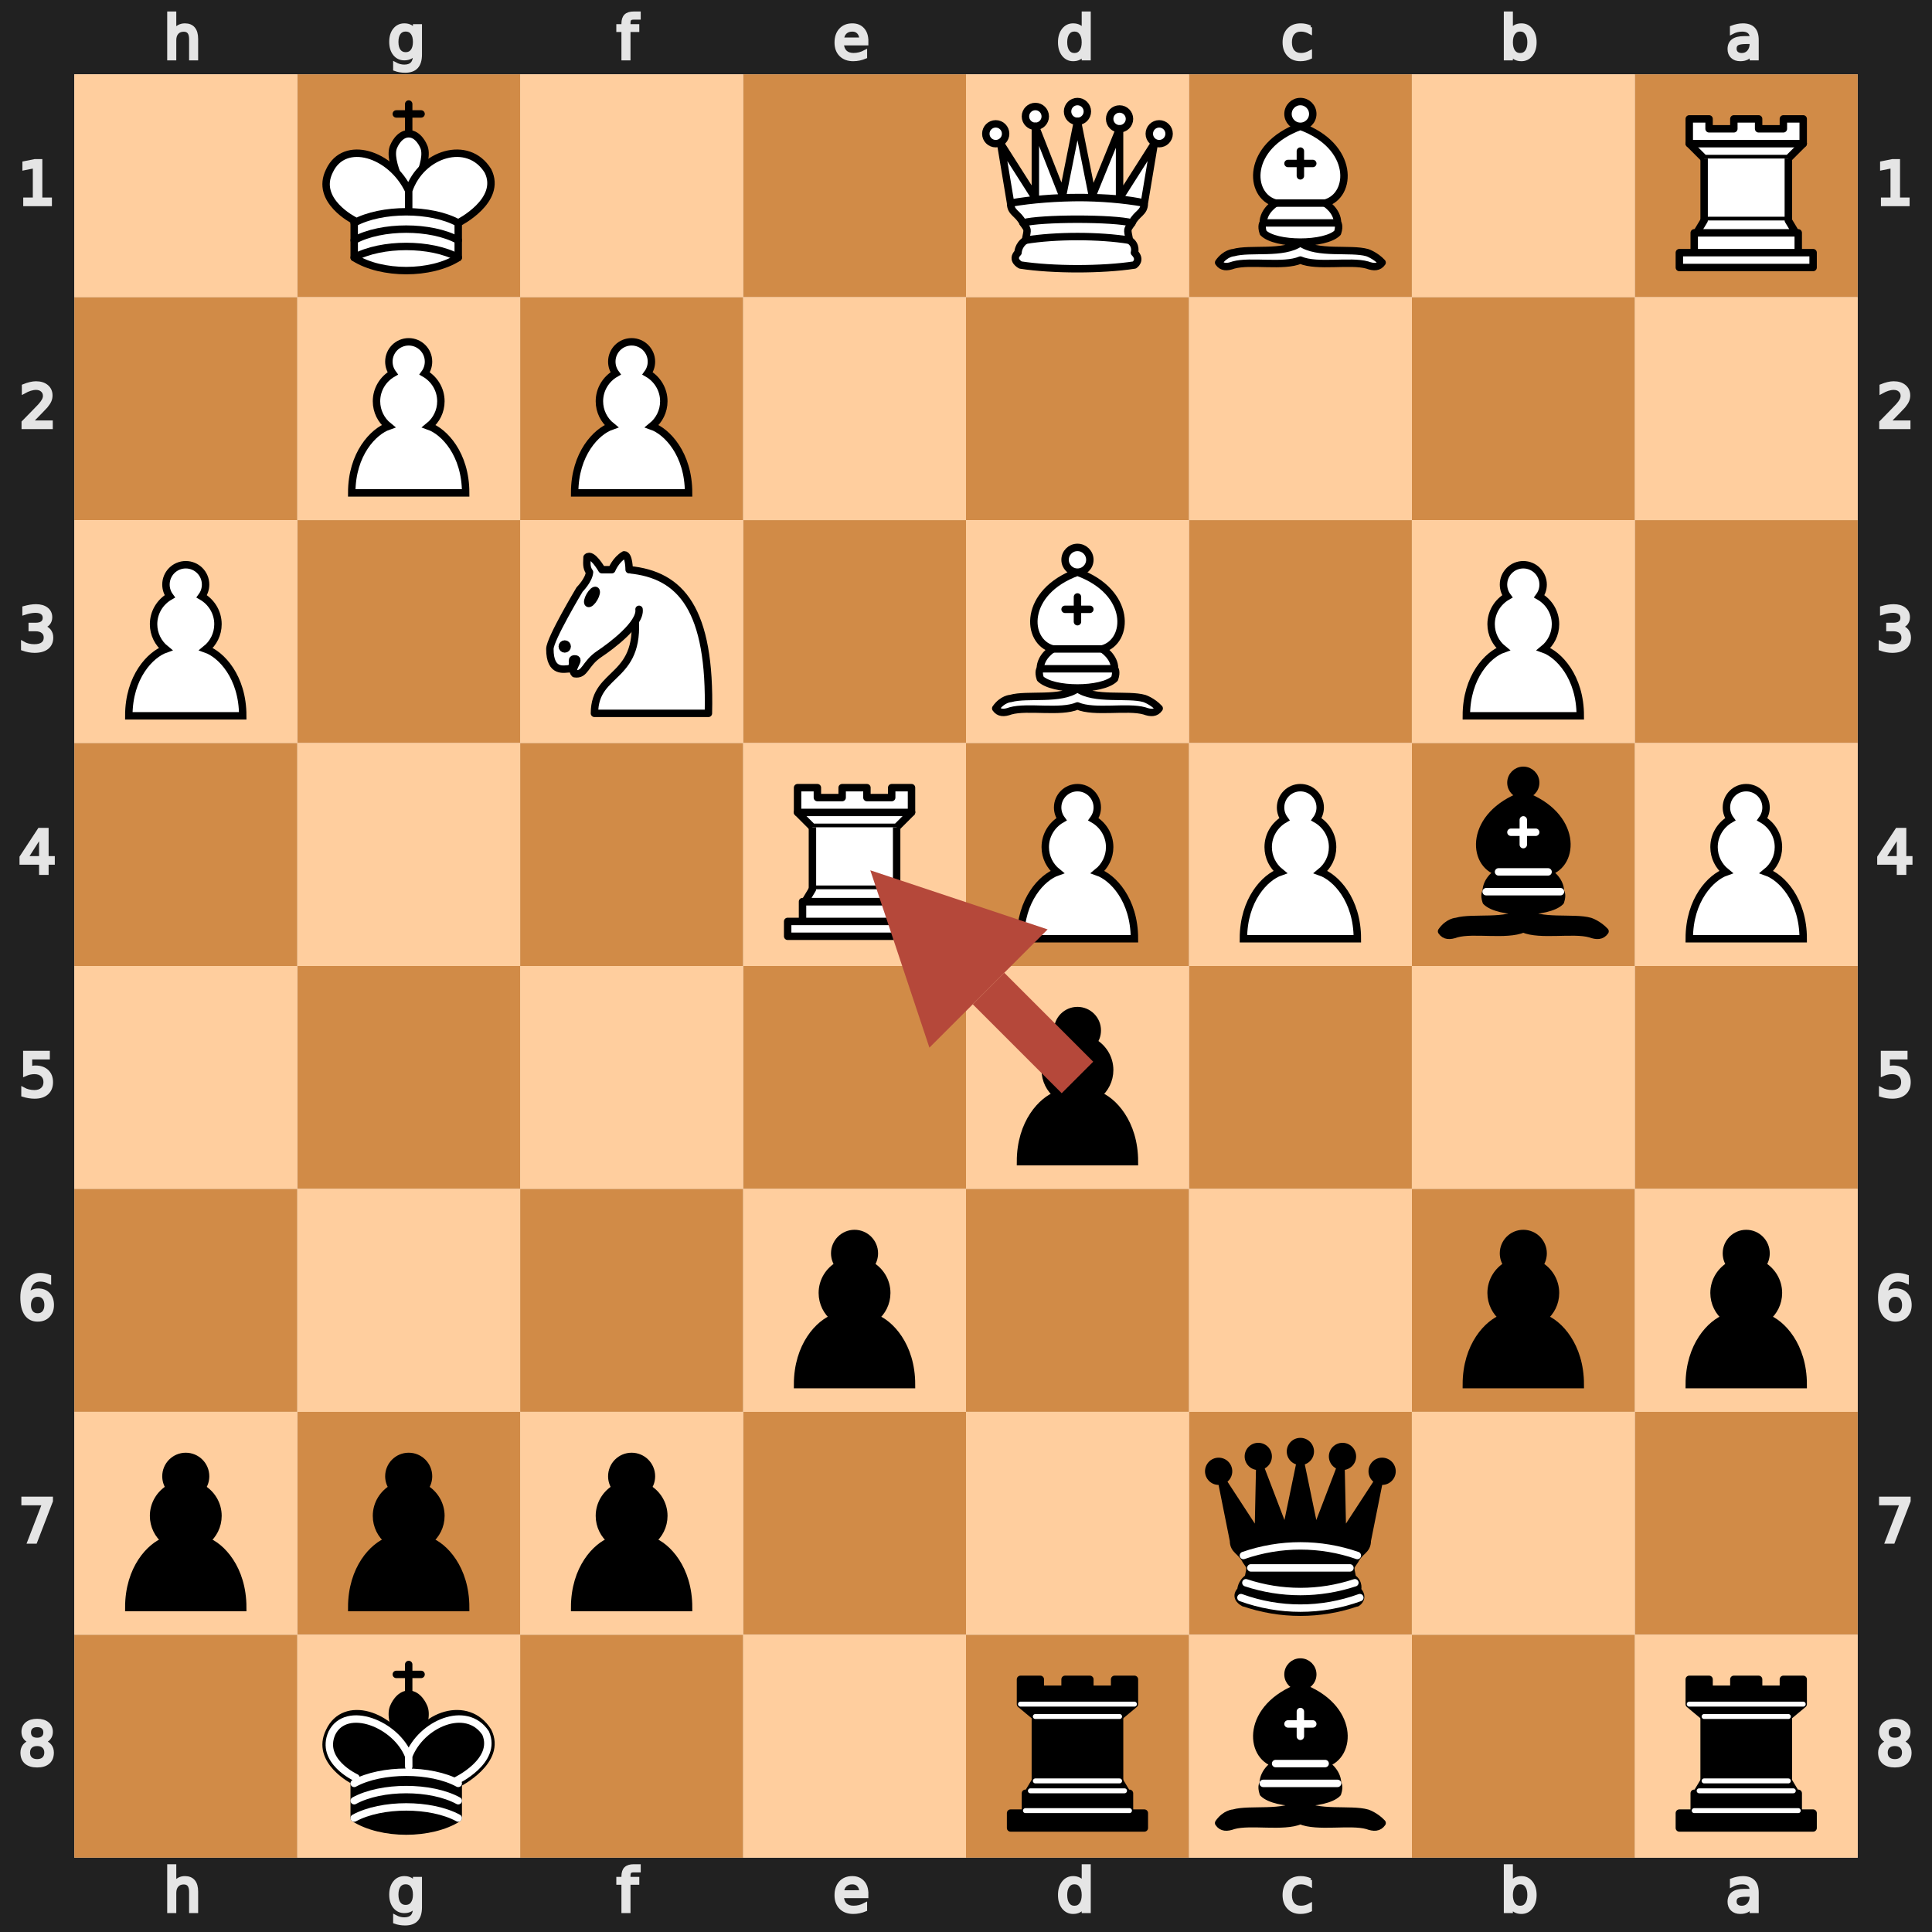
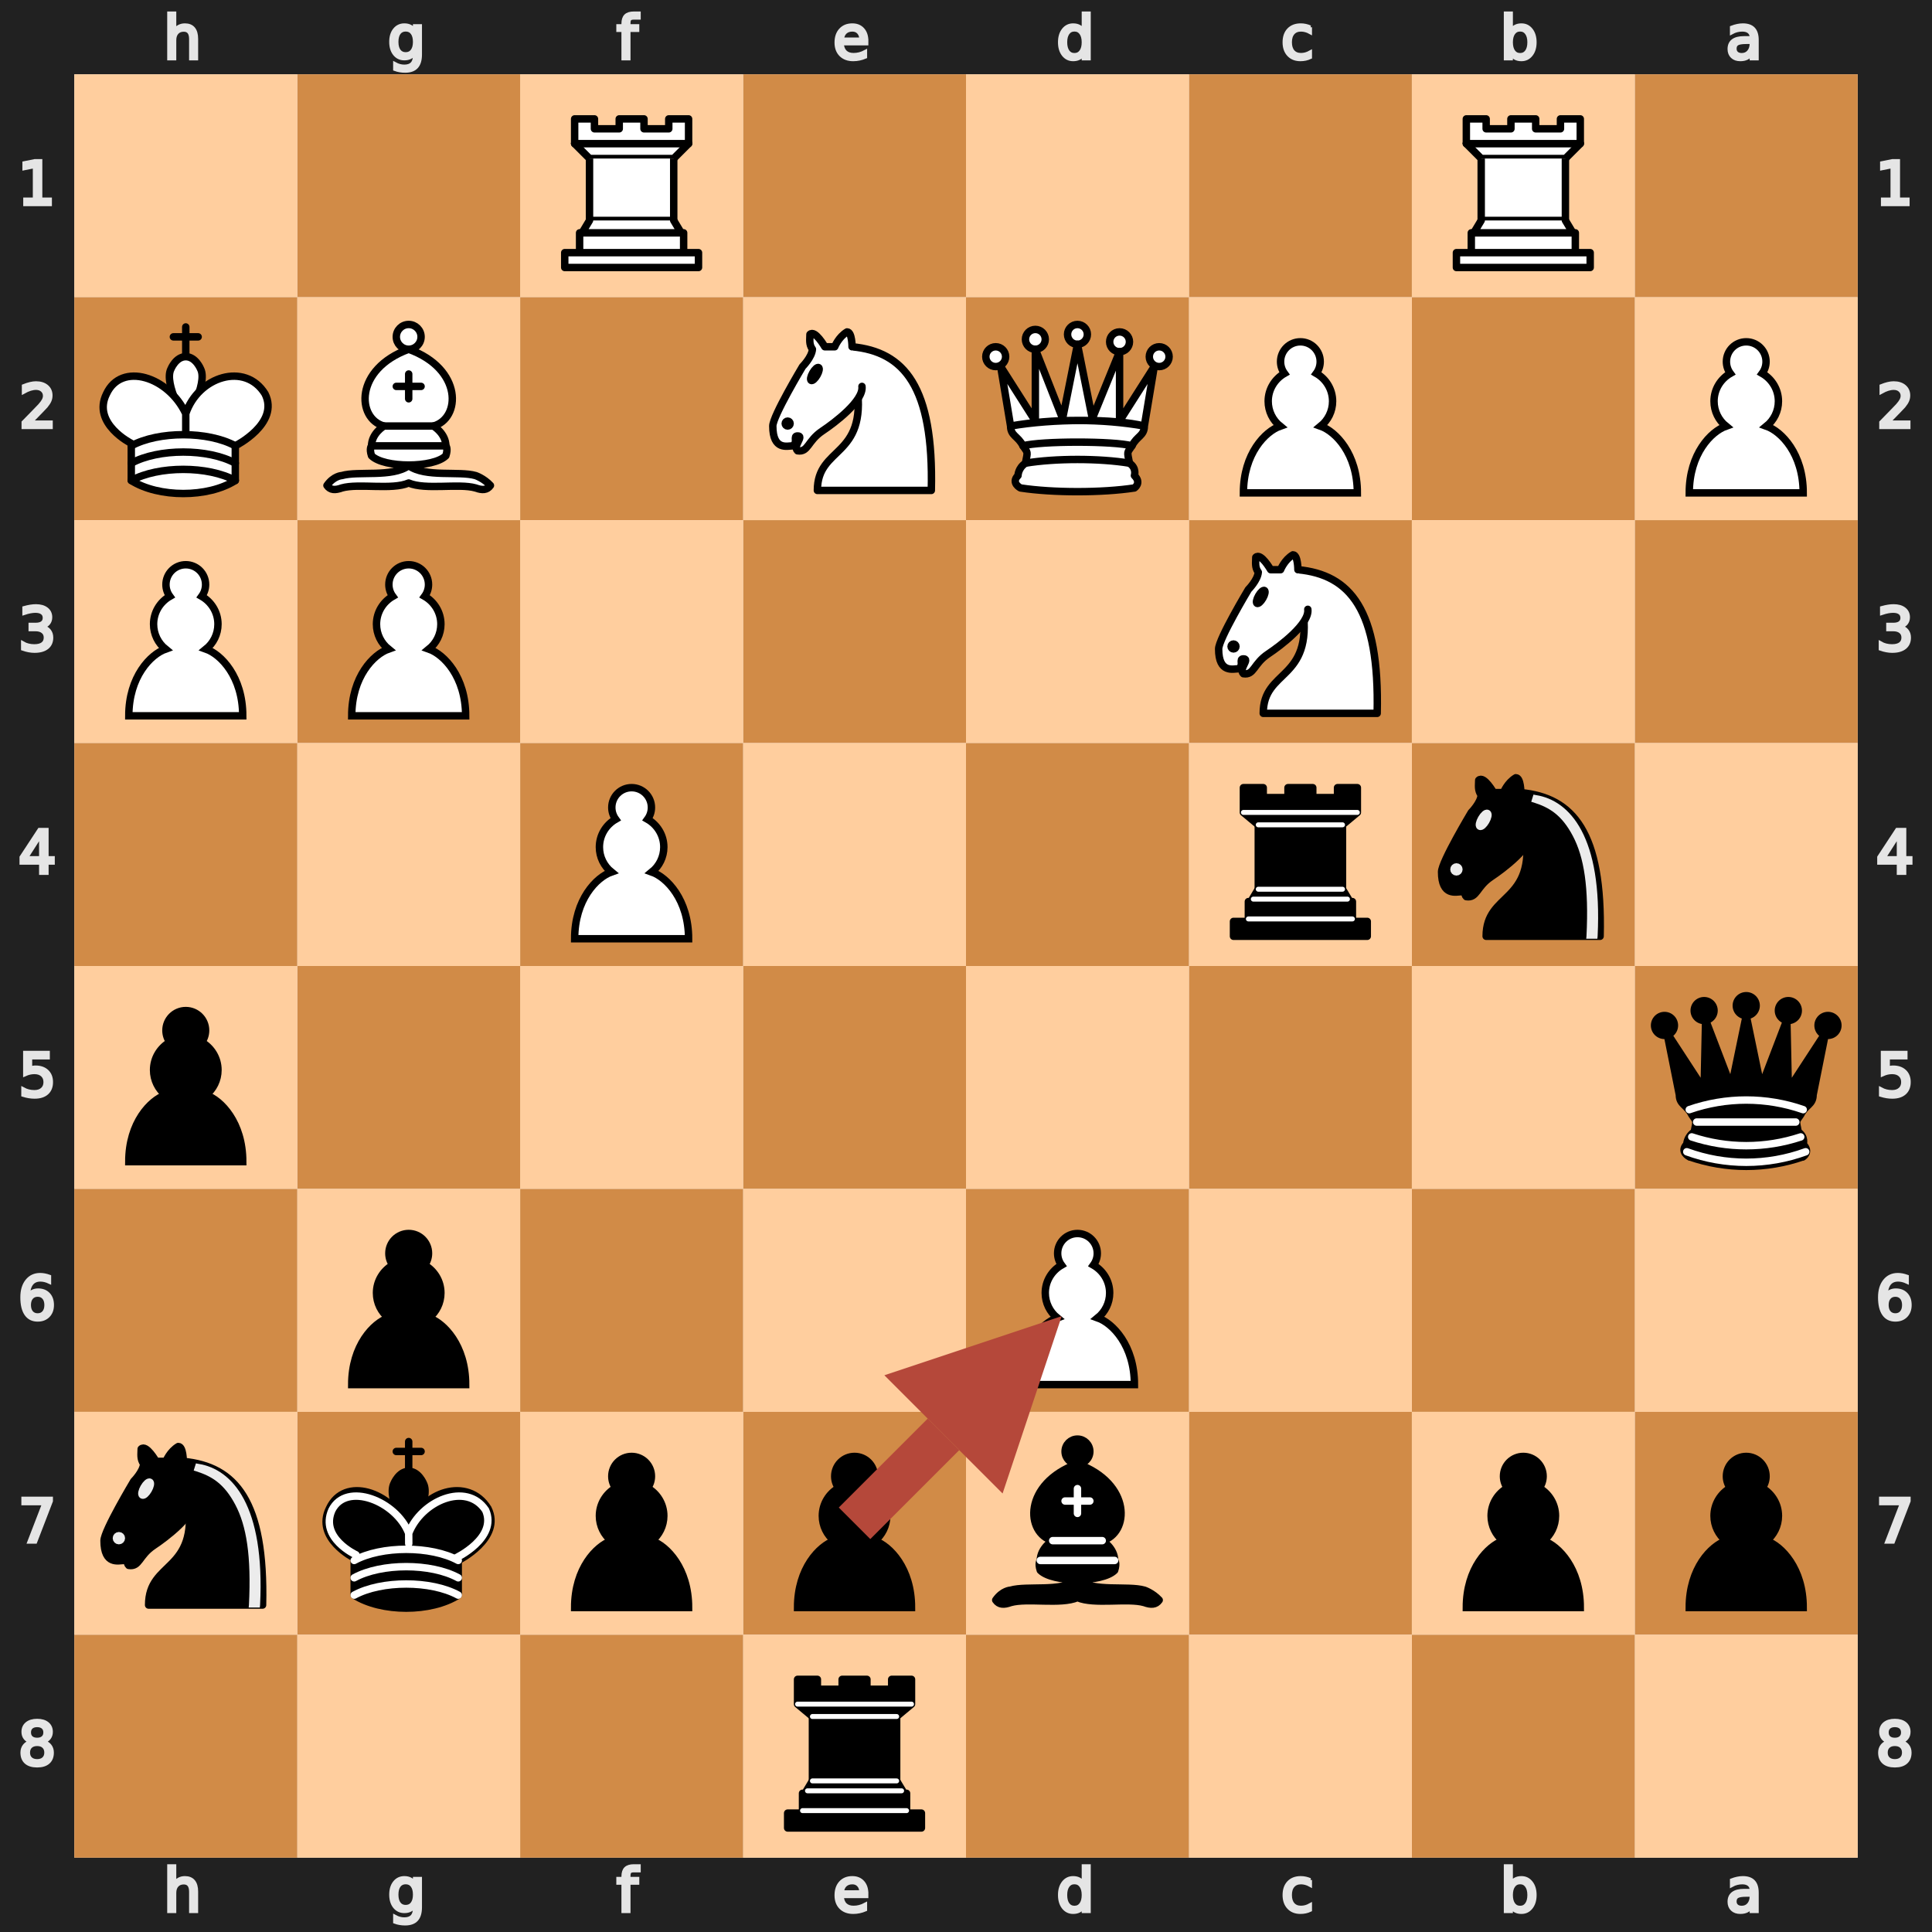
<svg xmlns="http://www.w3.org/2000/svg" xmlns:xlink="http://www.w3.org/1999/xlink" viewBox="0 0 390 390" width="360" height="360">
  <defs>
    <g id="white-pawn" class="white pawn">
      <path d="M22.5 9c-2.21 0-4 1.79-4 4 0 .89.29 1.71.78 2.38C17.33 16.5 16 18.59 16 21c0 2.03.94 3.84 2.41 5.03-3 1.06-7.41 5.55-7.41 13.47h23c0-7.92-4.41-12.41-7.41-13.47 1.47-1.19 2.41-3 2.41-5.03 0-2.41-1.33-4.5-3.28-5.62.49-.67.78-1.49.78-2.38 0-2.21-1.79-4-4-4z" fill="#fff" stroke="#000" stroke-width="1.5" stroke-linecap="round" />
    </g>
    <g id="white-knight" class="white knight" fill="none" fill-rule="evenodd" stroke="#000" stroke-width="1.5" stroke-linecap="round" stroke-linejoin="round">
      <path d="M 22,10 C 32.5,11 38.5,18 38,39 L 15,39 C 15,30 25,32.5 23,18" style="fill:#ffffff; stroke:#000000;" />
      <path d="M 24,18 C 24.38,20.91 18.45,25.37 16,27 C 13,29 13.18,31.34 11,31 C 9.958,30.06 12.41,27.96 11,28 C 10,28 11.19,29.23 10,30 C 9,30 5.997,31 6,26 C 6,24 12,14 12,14 C 12,14 13.89,12.1 14,10.5 C 13.27,9.506 13.5,8.5 13.5,7.5 C 14.5,6.5 16.5,10 16.5,10 L 18.5,10 C 18.5,10 19.28,8.008 21,7 C 22,7 22,10 22,10" style="fill:#ffffff; stroke:#000000;" />
      <path d="M 9.5 25.5 A 0.5 0.5 0 1 1 8.5,25.5 A 0.5 0.5 0 1 1 9.5 25.5 z" style="fill:#000000; stroke:#000000;" />
      <path d="M 15 15.5 A 0.5 1.5 0 1 1 14,15.5 A 0.5 1.5 0 1 1 15 15.5 z" transform="matrix(0.866,0.5,-0.5,0.866,9.693,-5.173)" style="fill:#000000; stroke:#000000;" />
    </g>
    <g id="white-bishop" class="white bishop" fill="none" fill-rule="evenodd" stroke="#000" stroke-width="1.5" stroke-linecap="round" stroke-linejoin="round">
      <g fill="#fff" stroke-linecap="butt">
        <path d="M9 36c3.39-.97 10.11.43 13.5-2 3.39 2.43 10.11 1.03 13.5 2 0 0 1.65.54 3 2-.68.97-1.65.99-3 .5-3.39-.97-10.11.46-13.5-1-3.39 1.46-10.11.03-13.5 1-1.354.49-2.323.47-3-.5 1.354-1.94 3-2 3-2zM15 32c2.5 2.5 12.5 2.5 15 0 .5-1.5 0-2 0-2 0-2.5-2.5-4-2.5-4 5.5-1.5 6-11.5-5-15.5-11 4-10.5 14-5 15.5 0 0-2.5 1.5-2.5 4 0 0-.5.5 0 2zM25 8a2.5 2.5 0 1 1-5 0 2.5 2.5 0 1 1 5 0z" />
      </g>
      <path d="M17.5 26h10M15 30h15m-7.5-14.5v5M20 18h5" stroke-linejoin="miter" />
    </g>
    <g id="white-rook" class="white rook" fill="#fff" fill-rule="evenodd" stroke="#000" stroke-width="1.5" stroke-linecap="round" stroke-linejoin="round">
      <path d="M9 39h27v-3H9v3zM12 36v-4h21v4H12zM11 14V9h4v2h5V9h5v2h5V9h4v5" stroke-linecap="butt" />
      <path d="M34 14l-3 3H14l-3-3" />
      <path d="M31 17v12.5H14V17" stroke-linecap="butt" stroke-linejoin="miter" />
      <path d="M31 29.5l1.5 2.5h-20l1.5-2.5" />
      <path d="M11 14h23" fill="none" stroke-linejoin="miter" />
    </g>
    <g id="white-queen" class="white queen" fill="#fff" fill-rule="evenodd" stroke="#000" stroke-width="1.5" stroke-linecap="round" stroke-linejoin="round">
      <path d="M8 12a2 2 0 1 1-4 0 2 2 0 1 1 4 0zM24.5 7.5a2 2 0 1 1-4 0 2 2 0 1 1 4 0zM41 12a2 2 0 1 1-4 0 2 2 0 1 1 4 0zM16 8.5a2 2 0 1 1-4 0 2 2 0 1 1 4 0zM33 9a2 2 0 1 1-4 0 2 2 0 1 1 4 0z" />
      <path d="M9 26c8.5-1.5 21-1.5 27 0l2-12-7 11V11l-5.5 13.5-3-15-3 15-5.5-14V25L7 14l2 12zM9 26c0 2 1.5 2 2.5 4 1 1.5 1 1 .5 3.5-1.5 1-1.5 2.5-1.5 2.5-1.5 1.5.5 2.5.5 2.5 6.5 1 16.5 1 23 0 0 0 1.5-1 0-2.5 0 0 .5-1.5-1-2.5-.5-2.5-.5-2 .5-3.5 1-2 2.5-2 2.5-4-8.5-1.5-18.5-1.5-27 0z" stroke-linecap="butt" />
      <path d="M11.5 30c3.5-1 18.5-1 22 0M12 33.5c6-1 15-1 21 0" fill="none" />
    </g>
    <g id="white-king" class="white king" fill="none" fill-rule="evenodd" stroke="#000" stroke-width="1.5" stroke-linecap="round" stroke-linejoin="round">
      <path d="M22.5 11.63V6M20 8h5" stroke-linejoin="miter" />
      <path d="M22.5 25s4.5-7.5 3-10.5c0 0-1-2.5-3-2.5s-3 2.5-3 2.5c-1.5 3 3 10.5 3 10.5" fill="#fff" stroke-linecap="butt" stroke-linejoin="miter" />
      <path d="M11.5 37c5.5 3.5 15.5 3.5 21 0v-7s9-4.5 6-10.5c-4-6.5-13.5-3.5-16 4V27v-3.5c-3.5-7.5-13-10.5-16-4-3 6 5 10 5 10V37z" fill="#fff" />
      <path d="M11.5 30c5.5-3 15.5-3 21 0m-21 3.5c5.5-3 15.5-3 21 0m-21 3.5c5.5-3 15.5-3 21 0" />
    </g>
    <g id="black-pawn" class="black pawn">
      <path d="M22.5 9c-2.21 0-4 1.79-4 4 0 .89.29 1.71.78 2.38C17.33 16.5 16 18.59 16 21c0 2.03.94 3.84 2.41 5.03-3 1.06-7.41 5.55-7.41 13.47h23c0-7.92-4.41-12.41-7.41-13.47 1.47-1.19 2.41-3 2.41-5.03 0-2.41-1.33-4.5-3.28-5.62.49-.67.78-1.49.78-2.38 0-2.21-1.79-4-4-4z" fill="#000" stroke="#000" stroke-width="1.5" stroke-linecap="round" />
+     </g>
+     <g id="black-knight" class="black knight" fill="none" fill-rule="evenodd" stroke="#000" stroke-width="1.5" stroke-linecap="round" stroke-linejoin="round">
+       <path d="M 22,10 C 32.5,11 38.5,18 38,39 L 15,39 C 15,30 25,32.5 23,18" style="fill:#000000; stroke:#000000;" />
+       <path d="M 24,18 C 24.38,20.91 18.45,25.37 16,27 C 13,29 13.18,31.34 11,31 C 9.958,30.06 12.41,27.96 11,28 C 10,28 11.19,29.23 10,30 C 9,30 5.997,31 6,26 C 6,24 12,14 12,14 C 12,14 13.89,12.1 14,10.5 C 13.27,9.506 13.5,8.5 13.5,7.5 C 14.5,6.5 16.5,10 16.5,10 L 18.5,10 C 18.5,10 19.28,8.008 21,7 C 22,7 22,10 22,10" style="fill:#000000; stroke:#000000;" />
+       <path d="M 9.5 25.5 A 0.5 0.5 0 1 1 8.5,25.5 A 0.5 0.5 0 1 1 9.5 25.5 z" style="fill:#ececec; stroke:#ececec;" />
+       <path d="M 15 15.5 A 0.5 1.5 0 1 1 14,15.5 A 0.5 1.5 0 1 1 15 15.5 z" transform="matrix(0.866,0.5,-0.5,0.866,9.693,-5.173)" style="fill:#ececec; stroke:#ececec;" />
+       <path d="M 24.55,10.4 L 24.1,11.85 L 24.6,12 C 27.75,13 30.25,14.49 32.5,18.75 C 34.75,23.01 35.75,29.06 35.25,39 L 35.2,39.5 L 37.45,39.5 L 37.5,39 C 38,28.94 36.62,22.15 34.25,17.66 C 31.88,13.17 28.46,11.02 25.06,10.5 L 24.55,10.4 z " style="fill:#ececec; stroke:none;" />
    </g>
    <g id="black-bishop" class="black bishop" fill="none" fill-rule="evenodd" stroke="#000" stroke-width="1.5" stroke-linecap="round" stroke-linejoin="round">
      <path d="M9 36c3.39-.97 10.11.43 13.5-2 3.39 2.43 10.11 1.03 13.5 2 0 0 1.65.54 3 2-.68.97-1.65.99-3 .5-3.39-.97-10.11.46-13.5-1-3.39 1.46-10.11.03-13.5 1-1.354.49-2.323.47-3-.5 1.354-1.94 3-2 3-2zm6-4c2.5 2.5 12.5 2.5 15 0 .5-1.5 0-2 0-2 0-2.5-2.5-4-2.5-4 5.5-1.5 6-11.5-5-15.5-11 4-10.5 14-5 15.5 0 0-2.5 1.5-2.5 4 0 0-.5.5 0 2zM25 8a2.5 2.5 0 1 1-5 0 2.5 2.5 0 1 1 5 0z" fill="#000" stroke-linecap="butt" />
      <path d="M17.5 26h10M15 30h15m-7.5-14.5v5M20 18h5" stroke="#fff" stroke-linejoin="miter" />
    </g>
    <g id="black-rook" class="black rook" fill="#000" fill-rule="evenodd" stroke="#000" stroke-width="1.5" stroke-linecap="round" stroke-linejoin="round">
      <path d="M9 39h27v-3H9v3zM12.5 32l1.5-2.5h17l1.5 2.5h-20zM12 36v-4h21v4H12z" stroke-linecap="butt" />
      <path d="M14 29.5v-13h17v13H14z" stroke-linecap="butt" stroke-linejoin="miter" />
      <path d="M14 16.5L11 14h23l-3 2.5H14zM11 14V9h4v2h5V9h5v2h5V9h4v5H11z" stroke-linecap="butt" />
      <path d="M12 35.5h21M13 31.5h19M14 29.5h17M14 16.5h17M11 14h23" fill="none" stroke="#fff" stroke-width="1" stroke-linejoin="miter" />
    </g>
    <g id="black-queen" class="black queen" fill="#000" fill-rule="evenodd" stroke="#000" stroke-width="1.5" stroke-linecap="round" stroke-linejoin="round">
      <g fill="#000" stroke="none">
        <circle cx="6" cy="12" r="2.75" />
        <circle cx="14" cy="9" r="2.75" />
        <circle cx="22.5" cy="8" r="2.75" />
        <circle cx="31" cy="9" r="2.75" />
        <circle cx="39" cy="12" r="2.75" />
      </g>
      <path d="M9 26c8.5-1.5 21-1.5 27 0l2.5-12.5L31 25l-.3-14.1-5.2 13.6-3-14.5-3 14.5-5.2-13.6L14 25 6.5 13.5 9 26zM9 26c0 2 1.5 2 2.5 4 1 1.5 1 1 .5 3.5-1.5 1-1.5 2.5-1.5 2.5-1.5 1.5.5 2.5.5 2.5 6.5 1 16.5 1 23 0 0 0 1.5-1 0-2.5 0 0 .5-1.5-1-2.5-.5-2.5-.5-2 .5-3.5 1-2 2.5-2 2.5-4-8.5-1.5-18.5-1.5-27 0z" stroke-linecap="butt" />
      <path d="M11 38.5a35 35 1 0 0 23 0" fill="none" stroke-linecap="butt" />
      <path d="M11 29a35 35 1 0 1 23 0M12.5 31.5h20M11.5 34.5a35 35 1 0 0 22 0M10.5 37.5a35 35 1 0 0 24 0" fill="none" stroke="#fff" />
    </g>
    <g id="black-king" class="black king" fill="none" fill-rule="evenodd" stroke="#000" stroke-width="1.5" stroke-linecap="round" stroke-linejoin="round">
      <path d="M22.5 11.63V6" stroke-linejoin="miter" />
      <path d="M22.5 25s4.5-7.5 3-10.5c0 0-1-2.5-3-2.5s-3 2.5-3 2.5c-1.5 3 3 10.5 3 10.5" fill="#000" stroke-linecap="butt" stroke-linejoin="miter" />
      <path d="M11.5 37c5.5 3.5 15.5 3.5 21 0v-7s9-4.5 6-10.5c-4-6.5-13.5-3.5-16 4V27v-3.5c-3.5-7.5-13-10.5-16-4-3 6 5 10 5 10V37z" fill="#000" />
      <path d="M20 8h5" stroke-linejoin="miter" />
      <path d="M32 29.5s8.5-4 6.03-9.65C34.15 14 25 18 22.5 24.5l.01 2.1-.01-2.1C20 18 9.906 14 6.997 19.85c-2.497 5.65 4.853 9 4.853 9M11.5 30c5.5-3 15.5-3 21 0m-21 3.5c5.5-3 15.5-3 21 0m-21 3.5c5.5-3 15.5-3 21 0" stroke="#fff" />
    </g>
  </defs>
  <rect x="7.5" y="7.5" width="375" height="375" fill="none" stroke="#212121" stroke-width="15" />
  <g transform="translate(335, 1) scale(0.75, 0.75)" fill="#e5e5e5" stroke="#e5e5e5">
    <path d="M23.328 10.016q-1.742 0-2.414.398-.672.398-.672 1.36 0 .765.5 1.218.508.445 1.375.445 1.196 0 1.914-.843.727-.852.727-2.258v-.32zm2.867-.594v4.992h-1.437v-1.328q-.492.797-1.227 1.18-.734.375-1.797.375-1.343 0-2.14-.75-.79-.758-.79-2.024 0-1.476.985-2.226.992-.75 2.953-.75h2.016V8.75q0-.992-.656-1.531-.649-.547-1.829-.547-.75 0-1.46.18-.711.18-1.368.539V6.062q.79-.304 1.532-.453.742-.156 1.445-.156 1.898 0 2.836.984.937.985.937 2.985z" />
  </g>
  <g transform="translate(335, 375) scale(0.75, 0.75)" fill="#e5e5e5" stroke="#e5e5e5">
    <path d="M23.328 10.016q-1.742 0-2.414.398-.672.398-.672 1.36 0 .765.5 1.218.508.445 1.375.445 1.196 0 1.914-.843.727-.852.727-2.258v-.32zm2.867-.594v4.992h-1.437v-1.328q-.492.797-1.227 1.18-.734.375-1.797.375-1.343 0-2.14-.75-.79-.758-.79-2.024 0-1.476.985-2.226.992-.75 2.953-.75h2.016V8.75q0-.992-.656-1.531-.649-.547-1.829-.547-.75 0-1.46.18-.711.18-1.368.539V6.062q.79-.304 1.532-.453.742-.156 1.445-.156 1.898 0 2.836.984.937.985.937 2.985z" />
  </g>
  <g transform="translate(290, 1) scale(0.75, 0.75)" fill="#e5e5e5" stroke="#e5e5e5">
    <path d="M24.922 10.047q0-1.586-.656-2.485-.649-.906-1.79-.906-1.14 0-1.796.906-.649.899-.649 2.485 0 1.586.649 2.492.656.898 1.797.898 1.14 0 1.789-.898.656-.906.656-2.492zm-4.89-3.055q.452-.781 1.14-1.156.695-.383 1.656-.383 1.594 0 2.586 1.266 1 1.265 1 3.328 0 2.062-1 3.328-.992 1.266-2.586 1.266-.96 0-1.656-.375-.688-.383-1.14-1.164v1.312h-1.446V2.258h1.445z" />
  </g>
  <g transform="translate(290, 375) scale(0.75, 0.75)" fill="#e5e5e5" stroke="#e5e5e5">
    <path d="M24.922 10.047q0-1.586-.656-2.485-.649-.906-1.79-.906-1.14 0-1.796.906-.649.899-.649 2.485 0 1.586.649 2.492.656.898 1.797.898 1.14 0 1.789-.898.656-.906.656-2.492zm-4.89-3.055q.452-.781 1.14-1.156.695-.383 1.656-.383 1.594 0 2.586 1.266 1 1.265 1 3.328 0 2.062-1 3.328-.992 1.266-2.586 1.266-.96 0-1.656-.375-.688-.383-1.14-1.164v1.312h-1.446V2.258h1.445z" />
  </g>
  <g transform="translate(245, 1) scale(0.75, 0.75)" fill="#e5e5e5" stroke="#e5e5e5">
    <path d="M25.96 6v1.344q-.608-.336-1.226-.5-.609-.172-1.234-.172-1.398 0-2.172.89-.773.883-.773 2.485 0 1.601.773 2.492.774.883 2.172.883.625 0 1.234-.164.618-.172 1.227-.508v1.328q-.602.281-1.25.422-.64.14-1.367.14-1.977 0-3.14-1.242-1.165-1.242-1.165-3.351 0-2.14 1.172-3.367 1.18-1.227 3.227-1.227.664 0 1.296.14.633.134 1.227.407z" />
  </g>
  <g transform="translate(245, 375) scale(0.75, 0.75)" fill="#e5e5e5" stroke="#e5e5e5">
    <path d="M25.96 6v1.344q-.608-.336-1.226-.5-.609-.172-1.234-.172-1.398 0-2.172.89-.773.883-.773 2.485 0 1.601.773 2.492.774.883 2.172.883.625 0 1.234-.164.618-.172 1.227-.508v1.328q-.602.281-1.25.422-.64.14-1.367.14-1.977 0-3.14-1.242-1.165-1.242-1.165-3.351 0-2.14 1.172-3.367 1.18-1.227 3.227-1.227.664 0 1.296.14.633.134 1.227.407z" />
  </g>
  <g transform="translate(200, 1) scale(0.75, 0.75)" fill="#e5e5e5" stroke="#e5e5e5">
    <path d="M24.973 6.992V2.258h1.437v12.156h-1.437v-1.312q-.453.78-1.149 1.164-.687.375-1.656.375-1.586 0-2.586-1.266-.992-1.266-.992-3.328 0-2.063.992-3.328 1-1.266 2.586-1.266.969 0 1.656.383.696.375 1.149 1.156zm-4.899 3.055q0 1.586.649 2.492.656.898 1.797.898 1.14 0 1.796-.898.657-.906.657-2.492 0-1.586-.657-2.485-.656-.906-1.796-.906-1.141 0-1.797.906-.649.899-.649 2.485z" />
  </g>
  <g transform="translate(200, 375) scale(0.75, 0.75)" fill="#e5e5e5" stroke="#e5e5e5">
    <path d="M24.973 6.992V2.258h1.437v12.156h-1.437v-1.312q-.453.78-1.149 1.164-.687.375-1.656.375-1.586 0-2.586-1.266-.992-1.266-.992-3.328 0-2.063.992-3.328 1-1.266 2.586-1.266.969 0 1.656.383.696.375 1.149 1.156zm-4.899 3.055q0 1.586.649 2.492.656.898 1.797.898 1.14 0 1.796-.898.657-.906.657-2.492 0-1.586-.657-2.485-.656-.906-1.796-.906-1.141 0-1.797.906-.649.899-.649 2.485z" />
  </g>
  <g transform="translate(155, 1) scale(0.75, 0.75)" fill="#e5e5e5" stroke="#e5e5e5">
    <path d="M26.555 9.68v.703h-6.61q.094 1.484.89 2.265.806.774 2.235.774.828 0 1.602-.203.781-.203 1.547-.61v1.36q-.774.328-1.586.5-.813.172-1.649.172-2.093 0-3.32-1.22-1.219-1.218-1.219-3.296 0-2.148 1.157-3.406 1.164-1.266 3.132-1.266 1.766 0 2.79 1.14 1.03 1.134 1.03 3.087zm-1.438-.422q-.015-1.18-.664-1.883-.64-.703-1.703-.703-1.203 0-1.93.68-.718.68-.828 1.914z" />
  </g>
  <g transform="translate(155, 375) scale(0.75, 0.75)" fill="#e5e5e5" stroke="#e5e5e5">
    <path d="M26.555 9.68v.703h-6.61q.094 1.484.89 2.265.806.774 2.235.774.828 0 1.602-.203.781-.203 1.547-.61v1.36q-.774.328-1.586.5-.813.172-1.649.172-2.093 0-3.32-1.22-1.219-1.218-1.219-3.296 0-2.148 1.157-3.406 1.164-1.266 3.132-1.266 1.766 0 2.79 1.14 1.03 1.134 1.03 3.087zm-1.438-.422q-.015-1.18-.664-1.883-.64-.703-1.703-.703-1.203 0-1.93.68-.718.68-.828 1.914z" />
  </g>
  <g transform="translate(110, 1) scale(0.75, 0.75)" fill="#e5e5e5" stroke="#e5e5e5">
    <path d="M25.285 2.258v1.195H23.91q-.773 0-1.078.313-.297.312-.297 1.125v.773h2.367v1.117h-2.367v7.633H21.09V6.781h-1.375V5.664h1.375v-.61q0-1.46.68-2.124.68-.672 2.156-.672z" />
  </g>
  <g transform="translate(110, 375) scale(0.75, 0.75)" fill="#e5e5e5" stroke="#e5e5e5">
    <path d="M25.285 2.258v1.195H23.91q-.773 0-1.078.313-.297.312-.297 1.125v.773h2.367v1.117h-2.367v7.633H21.09V6.781h-1.375V5.664h1.375v-.61q0-1.46.68-2.124.68-.672 2.156-.672z" />
  </g>
  <g transform="translate(65, 1) scale(0.75, 0.75)" fill="#e5e5e5" stroke="#e5e5e5">
    <path d="M24.973 9.937q0-1.562-.649-2.421-.64-.86-1.804-.86-1.157 0-1.805.86-.64.859-.64 2.421 0 1.555.64 2.415.648.859 1.805.859 1.164 0 1.804-.86.649-.859.649-2.414zm1.437 3.391q0 2.234-.992 3.32-.992 1.094-3.04 1.094-.757 0-1.429-.117-.672-.11-1.304-.344v-1.398q.632.344 1.25.508.617.164 1.257.164 1.414 0 2.118-.743.703-.734.703-2.226v-.711q-.446.773-1.141 1.156-.695.383-1.664.383-1.61 0-2.594-1.227-.984-1.226-.984-3.25 0-2.03.984-3.257.985-1.227 2.594-1.227.969 0 1.664.383t1.14 1.156V5.664h1.438z" />
  </g>
  <g transform="translate(65, 375) scale(0.75, 0.75)" fill="#e5e5e5" stroke="#e5e5e5">
    <path d="M24.973 9.937q0-1.562-.649-2.421-.64-.86-1.804-.86-1.157 0-1.805.86-.64.859-.64 2.421 0 1.555.64 2.415.648.859 1.805.859 1.164 0 1.804-.86.649-.859.649-2.414zm1.437 3.391q0 2.234-.992 3.32-.992 1.094-3.04 1.094-.757 0-1.429-.117-.672-.11-1.304-.344v-1.398q.632.344 1.25.508.617.164 1.257.164 1.414 0 2.118-.743.703-.734.703-2.226v-.711q-.446.773-1.141 1.156-.695.383-1.664.383-1.61 0-2.594-1.227-.984-1.226-.984-3.25 0-2.03.984-3.257.985-1.227 2.594-1.227.969 0 1.664.383t1.14 1.156V5.664h1.438z" />
  </g>
  <g transform="translate(20, 1) scale(0.75, 0.75)" fill="#e5e5e5" stroke="#e5e5e5">
    <path d="M26.164 9.133v5.281h-1.437V9.18q0-1.243-.485-1.86-.484-.617-1.453-.617-1.164 0-1.836.742-.672.742-.672 2.024v4.945h-1.445V2.258h1.445v4.765q.516-.789 1.211-1.18.703-.39 1.617-.39 1.508 0 2.282.938.773.93.773 2.742z" />
  </g>
  <g transform="translate(20, 375) scale(0.75, 0.75)" fill="#e5e5e5" stroke="#e5e5e5">
    <path d="M26.164 9.133v5.281h-1.437V9.18q0-1.243-.485-1.86-.484-.617-1.453-.617-1.164 0-1.836.742-.672.742-.672 2.024v4.945h-1.445V2.258h1.445v4.765q.516-.789 1.211-1.18.703-.39 1.617-.39 1.508 0 2.282.938.773.93.773 2.742z" />
  </g>
  <g transform="translate(0, 20) scale(0.75, 0.75)" fill="#e5e5e5" stroke="#e5e5e5">
    <path d="M6.754 26.996h2.578v-8.898l-2.805.562v-1.437l2.79-.563h1.578v10.336h2.578v1.328h-6.72z" />
  </g>
  <g transform="translate(375, 20) scale(0.75, 0.75)" fill="#e5e5e5" stroke="#e5e5e5">
    <path d="M6.754 26.996h2.578v-8.898l-2.805.562v-1.437l2.79-.563h1.578v10.336h2.578v1.328h-6.72z" />
  </g>
  <g transform="translate(0, 65) scale(0.75, 0.75)" fill="#e5e5e5" stroke="#e5e5e5">
    <path d="M8.195 26.996h5.508v1.328H6.297v-1.328q.898-.93 2.445-2.492 1.555-1.57 1.953-2.024.758-.851 1.055-1.437.305-.594.305-1.164 0-.93-.657-1.516-.648-.586-1.695-.586-.742 0-1.57.258-.82.258-1.758.781v-1.593q.953-.383 1.781-.578.828-.196 1.516-.196 1.812 0 2.89.906 1.079.907 1.079 2.422 0 .72-.274 1.368-.265.64-.976 1.515-.196.227-1.243 1.313-1.046 1.078-2.953 3.023z" />
  </g>
  <g transform="translate(375, 65) scale(0.75, 0.75)" fill="#e5e5e5" stroke="#e5e5e5">
    <path d="M8.195 26.996h5.508v1.328H6.297v-1.328q.898-.93 2.445-2.492 1.555-1.57 1.953-2.024.758-.851 1.055-1.437.305-.594.305-1.164 0-.93-.657-1.516-.648-.586-1.695-.586-.742 0-1.57.258-.82.258-1.758.781v-1.593q.953-.383 1.781-.578.828-.196 1.516-.196 1.812 0 2.89.906 1.079.907 1.079 2.422 0 .72-.274 1.368-.265.64-.976 1.515-.196.227-1.243 1.313-1.046 1.078-2.953 3.023z" />
  </g>
  <g transform="translate(0, 110) scale(0.75, 0.75)" fill="#e5e5e5" stroke="#e5e5e5">
    <path d="M11.434 22.035q1.132.242 1.765 1.008.64.766.64 1.89 0 1.727-1.187 2.672-1.187.946-3.375.946-.734 0-1.515-.149-.774-.14-1.602-.43V26.45q.656.383 1.438.578.78.196 1.632.196 1.485 0 2.258-.586.782-.586.782-1.703 0-1.032-.727-1.61-.719-.586-2.008-.586h-1.36v-1.297h1.423q1.164 0 1.78-.46.618-.47.618-1.344 0-.899-.64-1.375-.633-.485-1.82-.485-.65 0-1.391.141-.743.14-1.633.437V16.95q.898-.25 1.68-.375.788-.125 1.484-.125 1.797 0 2.844.82 1.046.813 1.046 2.204 0 .968-.554 1.64-.555.664-1.578.922z" />
  </g>
  <g transform="translate(375, 110) scale(0.75, 0.75)" fill="#e5e5e5" stroke="#e5e5e5">
    <path d="M11.434 22.035q1.132.242 1.765 1.008.64.766.64 1.89 0 1.727-1.187 2.672-1.187.946-3.375.946-.734 0-1.515-.149-.774-.14-1.602-.43V26.45q.656.383 1.438.578.78.196 1.632.196 1.485 0 2.258-.586.782-.586.782-1.703 0-1.032-.727-1.61-.719-.586-2.008-.586h-1.36v-1.297h1.423q1.164 0 1.78-.46.618-.47.618-1.344 0-.899-.64-1.375-.633-.485-1.82-.485-.65 0-1.391.141-.743.14-1.633.437V16.95q.898-.25 1.68-.375.788-.125 1.484-.125 1.797 0 2.844.82 1.046.813 1.046 2.204 0 .968-.554 1.64-.555.664-1.578.922z" />
  </g>
  <g transform="translate(0, 155) scale(0.75, 0.75)" fill="#e5e5e5" stroke="#e5e5e5">
    <path d="M11.016 18.035L7.03 24.262h3.985zm-.414-1.375h1.984v7.602h1.664v1.312h-1.664v2.75h-1.57v-2.75H5.75v-1.523z" />
  </g>
  <g transform="translate(375, 155) scale(0.75, 0.75)" fill="#e5e5e5" stroke="#e5e5e5">
    <path d="M11.016 18.035L7.03 24.262h3.985zm-.414-1.375h1.984v7.602h1.664v1.312h-1.664v2.75h-1.57v-2.75H5.75v-1.523z" />
  </g>
  <g transform="translate(0, 200) scale(0.75, 0.75)" fill="#e5e5e5" stroke="#e5e5e5">
    <path d="M6.719 16.66h6.195v1.328h-4.75v2.86q.344-.118.688-.172.343-.063.687-.063 1.953 0 3.094 1.07 1.14 1.07 1.14 2.899 0 1.883-1.171 2.93-1.172 1.039-3.305 1.039-.735 0-1.5-.125-.758-.125-1.57-.375v-1.586q.703.383 1.453.57.75.188 1.586.188 1.351 0 2.14-.711.79-.711.79-1.93 0-1.219-.79-1.93-.789-.71-2.14-.71-.633 0-1.266.14-.625.14-1.281.438z" />
  </g>
  <g transform="translate(375, 200) scale(0.75, 0.75)" fill="#e5e5e5" stroke="#e5e5e5">
    <path d="M6.719 16.66h6.195v1.328h-4.75v2.86q.344-.118.688-.172.343-.063.687-.063 1.953 0 3.094 1.07 1.14 1.07 1.14 2.899 0 1.883-1.171 2.93-1.172 1.039-3.305 1.039-.735 0-1.5-.125-.758-.125-1.57-.375v-1.586q.703.383 1.453.57.75.188 1.586.188 1.351 0 2.14-.711.79-.711.79-1.93 0-1.219-.79-1.93-.789-.71-2.14-.71-.633 0-1.266.14-.625.14-1.281.438z" />
  </g>
  <g transform="translate(0, 245) scale(0.75, 0.75)" fill="#e5e5e5" stroke="#e5e5e5">
    <path d="M10.137 21.863q-1.063 0-1.688.727-.617.726-.617 1.992 0 1.258.617 1.992.625.727 1.688.727 1.062 0 1.68-.727.624-.734.624-1.992 0-1.266-.625-1.992-.617-.727-1.68-.727zm3.133-4.945v1.437q-.594-.28-1.204-.43-.601-.148-1.195-.148-1.562 0-2.39 1.055-.82 1.055-.938 3.188.46-.68 1.156-1.04.696-.367 1.531-.367 1.758 0 2.774 1.07 1.023 1.063 1.023 2.899 0 1.797-1.062 2.883-1.063 1.086-2.828 1.086-2.024 0-3.094-1.547-1.07-1.555-1.07-4.5 0-2.766 1.312-4.406 1.313-1.649 3.524-1.649.593 0 1.195.117.61.118 1.266.352z" />
  </g>
  <g transform="translate(375, 245) scale(0.75, 0.75)" fill="#e5e5e5" stroke="#e5e5e5">
    <path d="M10.137 21.863q-1.063 0-1.688.727-.617.726-.617 1.992 0 1.258.617 1.992.625.727 1.688.727 1.062 0 1.68-.727.624-.734.624-1.992 0-1.266-.625-1.992-.617-.727-1.68-.727zm3.133-4.945v1.437q-.594-.28-1.204-.43-.601-.148-1.195-.148-1.562 0-2.39 1.055-.82 1.055-.938 3.188.46-.68 1.156-1.04.696-.367 1.531-.367 1.758 0 2.774 1.07 1.023 1.063 1.023 2.899 0 1.797-1.062 2.883-1.063 1.086-2.828 1.086-2.024 0-3.094-1.547-1.07-1.555-1.07-4.5 0-2.766 1.312-4.406 1.313-1.649 3.524-1.649.593 0 1.195.117.61.118 1.266.352z" />
  </g>
  <g transform="translate(0, 290) scale(0.75, 0.75)" fill="#e5e5e5" stroke="#e5e5e5">
    <path d="M6.25 16.66h7.5v.672L9.516 28.324H7.867l3.985-10.336H6.25z" />
  </g>
  <g transform="translate(375, 290) scale(0.75, 0.75)" fill="#e5e5e5" stroke="#e5e5e5">
    <path d="M6.25 16.66h7.5v.672L9.516 28.324H7.867l3.985-10.336H6.25z" />
  </g>
  <g transform="translate(0, 335) scale(0.75, 0.75)" fill="#e5e5e5" stroke="#e5e5e5">
    <path d="M10 22.785q-1.125 0-1.773.602-.641.601-.641 1.656t.64 1.656q.649.602 1.774.602t1.773-.602q.649-.61.649-1.656 0-1.055-.649-1.656-.64-.602-1.773-.602zm-1.578-.672q-1.016-.25-1.586-.945-.563-.695-.563-1.695 0-1.399.993-2.211 1-.813 2.734-.813 1.742 0 2.734.813.993.812.993 2.21 0 1-.57 1.696-.563.695-1.571.945 1.14.266 1.773 1.04.641.773.641 1.89 0 1.695-1.04 2.602-1.03.906-2.96.906t-2.969-.906Q6 26.738 6 25.043q0-1.117.64-1.89.641-.774 1.782-1.04zm-.578-2.492q0 .906.562 1.414.57.508 1.594.508 1.016 0 1.586-.508.578-.508.578-1.414 0-.906-.578-1.414-.57-.508-1.586-.508-1.023 0-1.594.508-.562.508-.562 1.414z" />
  </g>
  <g transform="translate(375, 335) scale(0.75, 0.75)" fill="#e5e5e5" stroke="#e5e5e5">
    <path d="M10 22.785q-1.125 0-1.773.602-.641.601-.641 1.656t.64 1.656q.649.602 1.774.602t1.773-.602q.649-.61.649-1.656 0-1.055-.649-1.656-.64-.602-1.773-.602zm-1.578-.672q-1.016-.25-1.586-.945-.563-.695-.563-1.695 0-1.399.993-2.211 1-.813 2.734-.813 1.742 0 2.734.813.993.812.993 2.21 0 1-.57 1.696-.563.695-1.571.945 1.14.266 1.773 1.04.641.773.641 1.89 0 1.695-1.04 2.602-1.03.906-2.96.906t-2.969-.906Q6 26.738 6 25.043q0-1.117.64-1.89.641-.774 1.782-1.04zm-.578-2.492q0 .906.562 1.414.57.508 1.594.508 1.016 0 1.586-.508.578-.508.578-1.414 0-.906-.578-1.414-.57-.508-1.586-.508-1.023 0-1.594.508-.562.508-.562 1.414z" />
  </g>
  <rect x="330" y="15" width="45" height="45" class="square dark a1" stroke="none" fill="#d18b47" />
  <rect x="285" y="15" width="45" height="45" class="square light b1" stroke="none" fill="#ffce9e" />
  <rect x="240" y="15" width="45" height="45" class="square dark c1" stroke="none" fill="#d18b47" />
  <rect x="195" y="15" width="45" height="45" class="square light d1" stroke="none" fill="#ffce9e" />
  <rect x="150" y="15" width="45" height="45" class="square dark e1" stroke="none" fill="#d18b47" />
  <rect x="105" y="15" width="45" height="45" class="square light f1" stroke="none" fill="#ffce9e" />
  <rect x="60" y="15" width="45" height="45" class="square dark g1" stroke="none" fill="#d18b47" />
  <rect x="15" y="15" width="45" height="45" class="square light h1" stroke="none" fill="#ffce9e" />
  <rect x="330" y="60" width="45" height="45" class="square light a2" stroke="none" fill="#ffce9e" />
  <rect x="285" y="60" width="45" height="45" class="square dark b2" stroke="none" fill="#d18b47" />
  <rect x="240" y="60" width="45" height="45" class="square light c2" stroke="none" fill="#ffce9e" />
  <rect x="195" y="60" width="45" height="45" class="square dark d2" stroke="none" fill="#d18b47" />
  <rect x="150" y="60" width="45" height="45" class="square light e2" stroke="none" fill="#ffce9e" />
  <rect x="105" y="60" width="45" height="45" class="square dark f2" stroke="none" fill="#d18b47" />
  <rect x="60" y="60" width="45" height="45" class="square light g2" stroke="none" fill="#ffce9e" />
  <rect x="15" y="60" width="45" height="45" class="square dark h2" stroke="none" fill="#d18b47" />
  <rect x="330" y="105" width="45" height="45" class="square dark a3" stroke="none" fill="#d18b47" />
  <rect x="285" y="105" width="45" height="45" class="square light b3" stroke="none" fill="#ffce9e" />
  <rect x="240" y="105" width="45" height="45" class="square dark c3" stroke="none" fill="#d18b47" />
  <rect x="195" y="105" width="45" height="45" class="square light d3" stroke="none" fill="#ffce9e" />
  <rect x="150" y="105" width="45" height="45" class="square dark e3" stroke="none" fill="#d18b47" />
  <rect x="105" y="105" width="45" height="45" class="square light f3" stroke="none" fill="#ffce9e" />
  <rect x="60" y="105" width="45" height="45" class="square dark g3" stroke="none" fill="#d18b47" />
  <rect x="15" y="105" width="45" height="45" class="square light h3" stroke="none" fill="#ffce9e" />
  <rect x="330" y="150" width="45" height="45" class="square light a4" stroke="none" fill="#ffce9e" />
  <rect x="285" y="150" width="45" height="45" class="square dark b4" stroke="none" fill="#d18b47" />
  <rect x="240" y="150" width="45" height="45" class="square light c4" stroke="none" fill="#ffce9e" />
  <rect x="195" y="150" width="45" height="45" class="square dark d4" stroke="none" fill="#d18b47" />
  <rect x="150" y="150" width="45" height="45" class="square light e4" stroke="none" fill="#ffce9e" />
  <rect x="105" y="150" width="45" height="45" class="square dark f4" stroke="none" fill="#d18b47" />
  <rect x="60" y="150" width="45" height="45" class="square light g4" stroke="none" fill="#ffce9e" />
  <rect x="15" y="150" width="45" height="45" class="square dark h4" stroke="none" fill="#d18b47" />
  <rect x="330" y="195" width="45" height="45" class="square dark a5" stroke="none" fill="#d18b47" />
  <rect x="285" y="195" width="45" height="45" class="square light b5" stroke="none" fill="#ffce9e" />
  <rect x="240" y="195" width="45" height="45" class="square dark c5" stroke="none" fill="#d18b47" />
  <rect x="195" y="195" width="45" height="45" class="square light d5" stroke="none" fill="#ffce9e" />
  <rect x="150" y="195" width="45" height="45" class="square dark e5" stroke="none" fill="#d18b47" />
  <rect x="105" y="195" width="45" height="45" class="square light f5" stroke="none" fill="#ffce9e" />
  <rect x="60" y="195" width="45" height="45" class="square dark g5" stroke="none" fill="#d18b47" />
  <rect x="15" y="195" width="45" height="45" class="square light h5" stroke="none" fill="#ffce9e" />
  <rect x="330" y="240" width="45" height="45" class="square light a6" stroke="none" fill="#ffce9e" />
  <rect x="285" y="240" width="45" height="45" class="square dark b6" stroke="none" fill="#d18b47" />
  <rect x="240" y="240" width="45" height="45" class="square light c6" stroke="none" fill="#ffce9e" />
  <rect x="195" y="240" width="45" height="45" class="square dark d6" stroke="none" fill="#d18b47" />
  <rect x="150" y="240" width="45" height="45" class="square light e6" stroke="none" fill="#ffce9e" />
  <rect x="105" y="240" width="45" height="45" class="square dark f6" stroke="none" fill="#d18b47" />
  <rect x="60" y="240" width="45" height="45" class="square light g6" stroke="none" fill="#ffce9e" />
  <rect x="15" y="240" width="45" height="45" class="square dark h6" stroke="none" fill="#d18b47" />
  <rect x="330" y="285" width="45" height="45" class="square dark a7" stroke="none" fill="#d18b47" />
  <rect x="285" y="285" width="45" height="45" class="square light b7" stroke="none" fill="#ffce9e" />
  <rect x="240" y="285" width="45" height="45" class="square dark c7" stroke="none" fill="#d18b47" />
  <rect x="195" y="285" width="45" height="45" class="square light d7" stroke="none" fill="#ffce9e" />
  <rect x="150" y="285" width="45" height="45" class="square dark e7" stroke="none" fill="#d18b47" />
  <rect x="105" y="285" width="45" height="45" class="square light f7" stroke="none" fill="#ffce9e" />
  <rect x="60" y="285" width="45" height="45" class="square dark g7" stroke="none" fill="#d18b47" />
  <rect x="15" y="285" width="45" height="45" class="square light h7" stroke="none" fill="#ffce9e" />
  <rect x="330" y="330" width="45" height="45" class="square light a8" stroke="none" fill="#ffce9e" />
  <rect x="285" y="330" width="45" height="45" class="square dark b8" stroke="none" fill="#d18b47" />
  <rect x="240" y="330" width="45" height="45" class="square light c8" stroke="none" fill="#ffce9e" />
  <rect x="195" y="330" width="45" height="45" class="square dark d8" stroke="none" fill="#d18b47" />
  <rect x="150" y="330" width="45" height="45" class="square light e8" stroke="none" fill="#ffce9e" />
  <rect x="105" y="330" width="45" height="45" class="square dark f8" stroke="none" fill="#d18b47" />
  <rect x="60" y="330" width="45" height="45" class="square light g8" stroke="none" fill="#ffce9e" />
  <rect x="15" y="330" width="45" height="45" class="square dark h8" stroke="none" fill="#d18b47" />
-   <use href="#white-rook" xlink:href="#white-rook" transform="translate(330, 15)" />
-   <use href="#white-bishop" xlink:href="#white-bishop" transform="translate(240, 15)" />
-   <use href="#white-queen" xlink:href="#white-queen" transform="translate(195, 15)" />
-   <use href="#white-king" xlink:href="#white-king" transform="translate(60, 15)" />
-   <use href="#white-pawn" xlink:href="#white-pawn" transform="translate(105, 60)" />
-   <use href="#white-pawn" xlink:href="#white-pawn" transform="translate(60, 60)" />
-   <use href="#white-pawn" xlink:href="#white-pawn" transform="translate(285, 105)" />
-   <use href="#white-bishop" xlink:href="#white-bishop" transform="translate(195, 105)" />
-   <use href="#white-knight" xlink:href="#white-knight" transform="translate(105, 105)" />
+   <use href="#white-rook" xlink:href="#white-rook" transform="translate(285, 15)" />
+   <use href="#white-rook" xlink:href="#white-rook" transform="translate(105, 15)" />
+   <use href="#white-pawn" xlink:href="#white-pawn" transform="translate(330, 60)" />
+   <use href="#white-pawn" xlink:href="#white-pawn" transform="translate(240, 60)" />
+   <use href="#white-queen" xlink:href="#white-queen" transform="translate(195, 60)" />
+   <use href="#white-knight" xlink:href="#white-knight" transform="translate(150, 60)" />
+   <use href="#white-bishop" xlink:href="#white-bishop" transform="translate(60, 60)" />
+   <use href="#white-king" xlink:href="#white-king" transform="translate(15, 60)" />
+   <use href="#white-knight" xlink:href="#white-knight" transform="translate(240, 105)" />
+   <use href="#white-pawn" xlink:href="#white-pawn" transform="translate(60, 105)" />
  <use href="#white-pawn" xlink:href="#white-pawn" transform="translate(15, 105)" />
-   <use href="#white-pawn" xlink:href="#white-pawn" transform="translate(330, 150)" />
-   <use href="#black-bishop" xlink:href="#black-bishop" transform="translate(285, 150)" />
-   <use href="#white-pawn" xlink:href="#white-pawn" transform="translate(240, 150)" />
-   <use href="#white-pawn" xlink:href="#white-pawn" transform="translate(195, 150)" />
-   <use href="#white-rook" xlink:href="#white-rook" transform="translate(150, 150)" />
-   <use href="#black-pawn" xlink:href="#black-pawn" transform="translate(195, 195)" />
-   <use href="#black-pawn" xlink:href="#black-pawn" transform="translate(330, 240)" />
-   <use href="#black-pawn" xlink:href="#black-pawn" transform="translate(285, 240)" />
-   <use href="#black-pawn" xlink:href="#black-pawn" transform="translate(150, 240)" />
-   <use href="#black-queen" xlink:href="#black-queen" transform="translate(240, 285)" />
+   <use href="#black-knight" xlink:href="#black-knight" transform="translate(285, 150)" />
+   <use href="#black-rook" xlink:href="#black-rook" transform="translate(240, 150)" />
+   <use href="#white-pawn" xlink:href="#white-pawn" transform="translate(105, 150)" />
+   <use href="#black-queen" xlink:href="#black-queen" transform="translate(330, 195)" />
+   <use href="#black-pawn" xlink:href="#black-pawn" transform="translate(15, 195)" />
+   <use href="#white-pawn" xlink:href="#white-pawn" transform="translate(195, 240)" />
+   <use href="#black-pawn" xlink:href="#black-pawn" transform="translate(60, 240)" />
+   <use href="#black-pawn" xlink:href="#black-pawn" transform="translate(330, 285)" />
+   <use href="#black-pawn" xlink:href="#black-pawn" transform="translate(285, 285)" />
+   <use href="#black-bishop" xlink:href="#black-bishop" transform="translate(195, 285)" />
+   <use href="#black-pawn" xlink:href="#black-pawn" transform="translate(150, 285)" />
  <use href="#black-pawn" xlink:href="#black-pawn" transform="translate(105, 285)" />
-   <use href="#black-pawn" xlink:href="#black-pawn" transform="translate(60, 285)" />
-   <use href="#black-pawn" xlink:href="#black-pawn" transform="translate(15, 285)" />
-   <use href="#black-rook" xlink:href="#black-rook" transform="translate(330, 330)" />
-   <use href="#black-bishop" xlink:href="#black-bishop" transform="translate(240, 330)" />
-   <use href="#black-rook" xlink:href="#black-rook" transform="translate(195, 330)" />
-   <use href="#black-king" xlink:href="#black-king" transform="translate(60, 330)" />
-   <line x1="217.5" y1="217.5" x2="199.547" y2="199.547" stroke="#b5483a" stroke-width="9.0" stroke-linecap="butt" class="arrow" />
-   <polygon points="175.682,175.682 187.614,211.479 211.479,187.614" fill="#b5483a" class="arrow" />
+   <use href="#black-king" xlink:href="#black-king" transform="translate(60, 285)" />
+   <use href="#black-knight" xlink:href="#black-knight" transform="translate(15, 285)" />
+   <use href="#black-rook" xlink:href="#black-rook" transform="translate(150, 330)" />
+   <line x1="172.5" y1="307.5" x2="190.453" y2="289.547" stroke="#b5483a" stroke-width="9.0" stroke-linecap="butt" class="arrow" />
+   <polygon points="214.318,265.682 178.521,277.614 202.386,301.479" fill="#b5483a" class="arrow" />
</svg>
